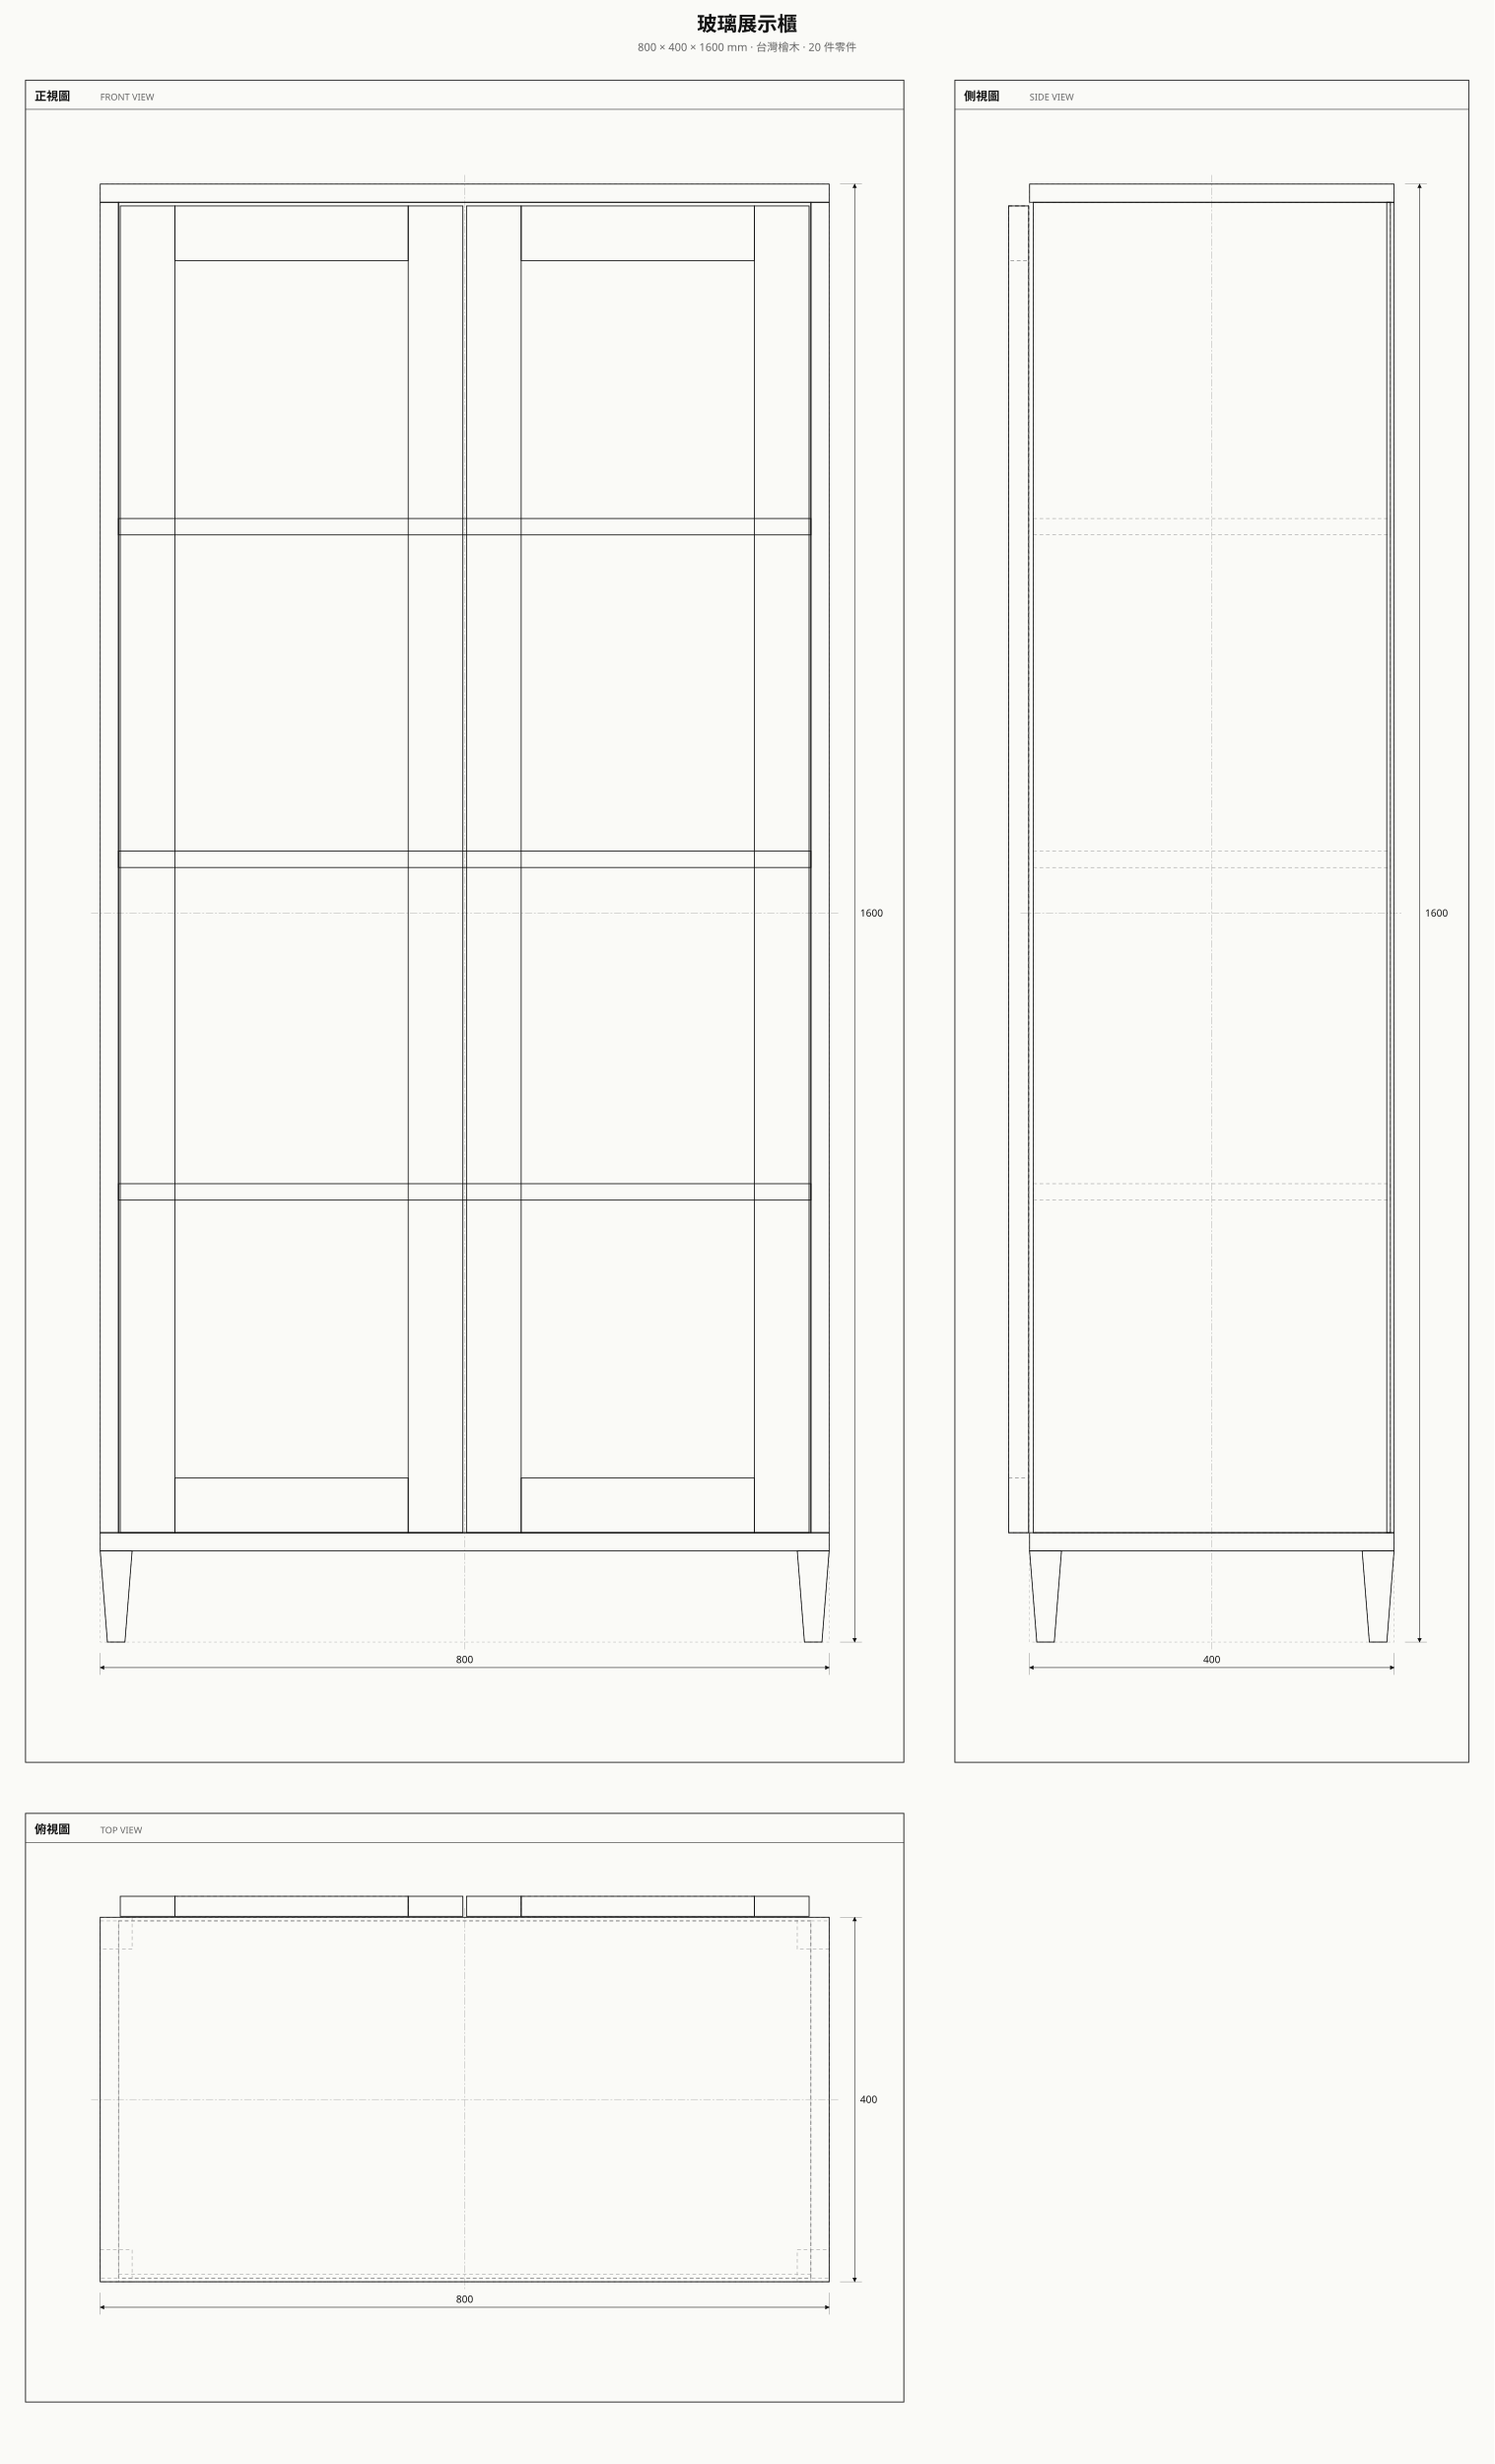
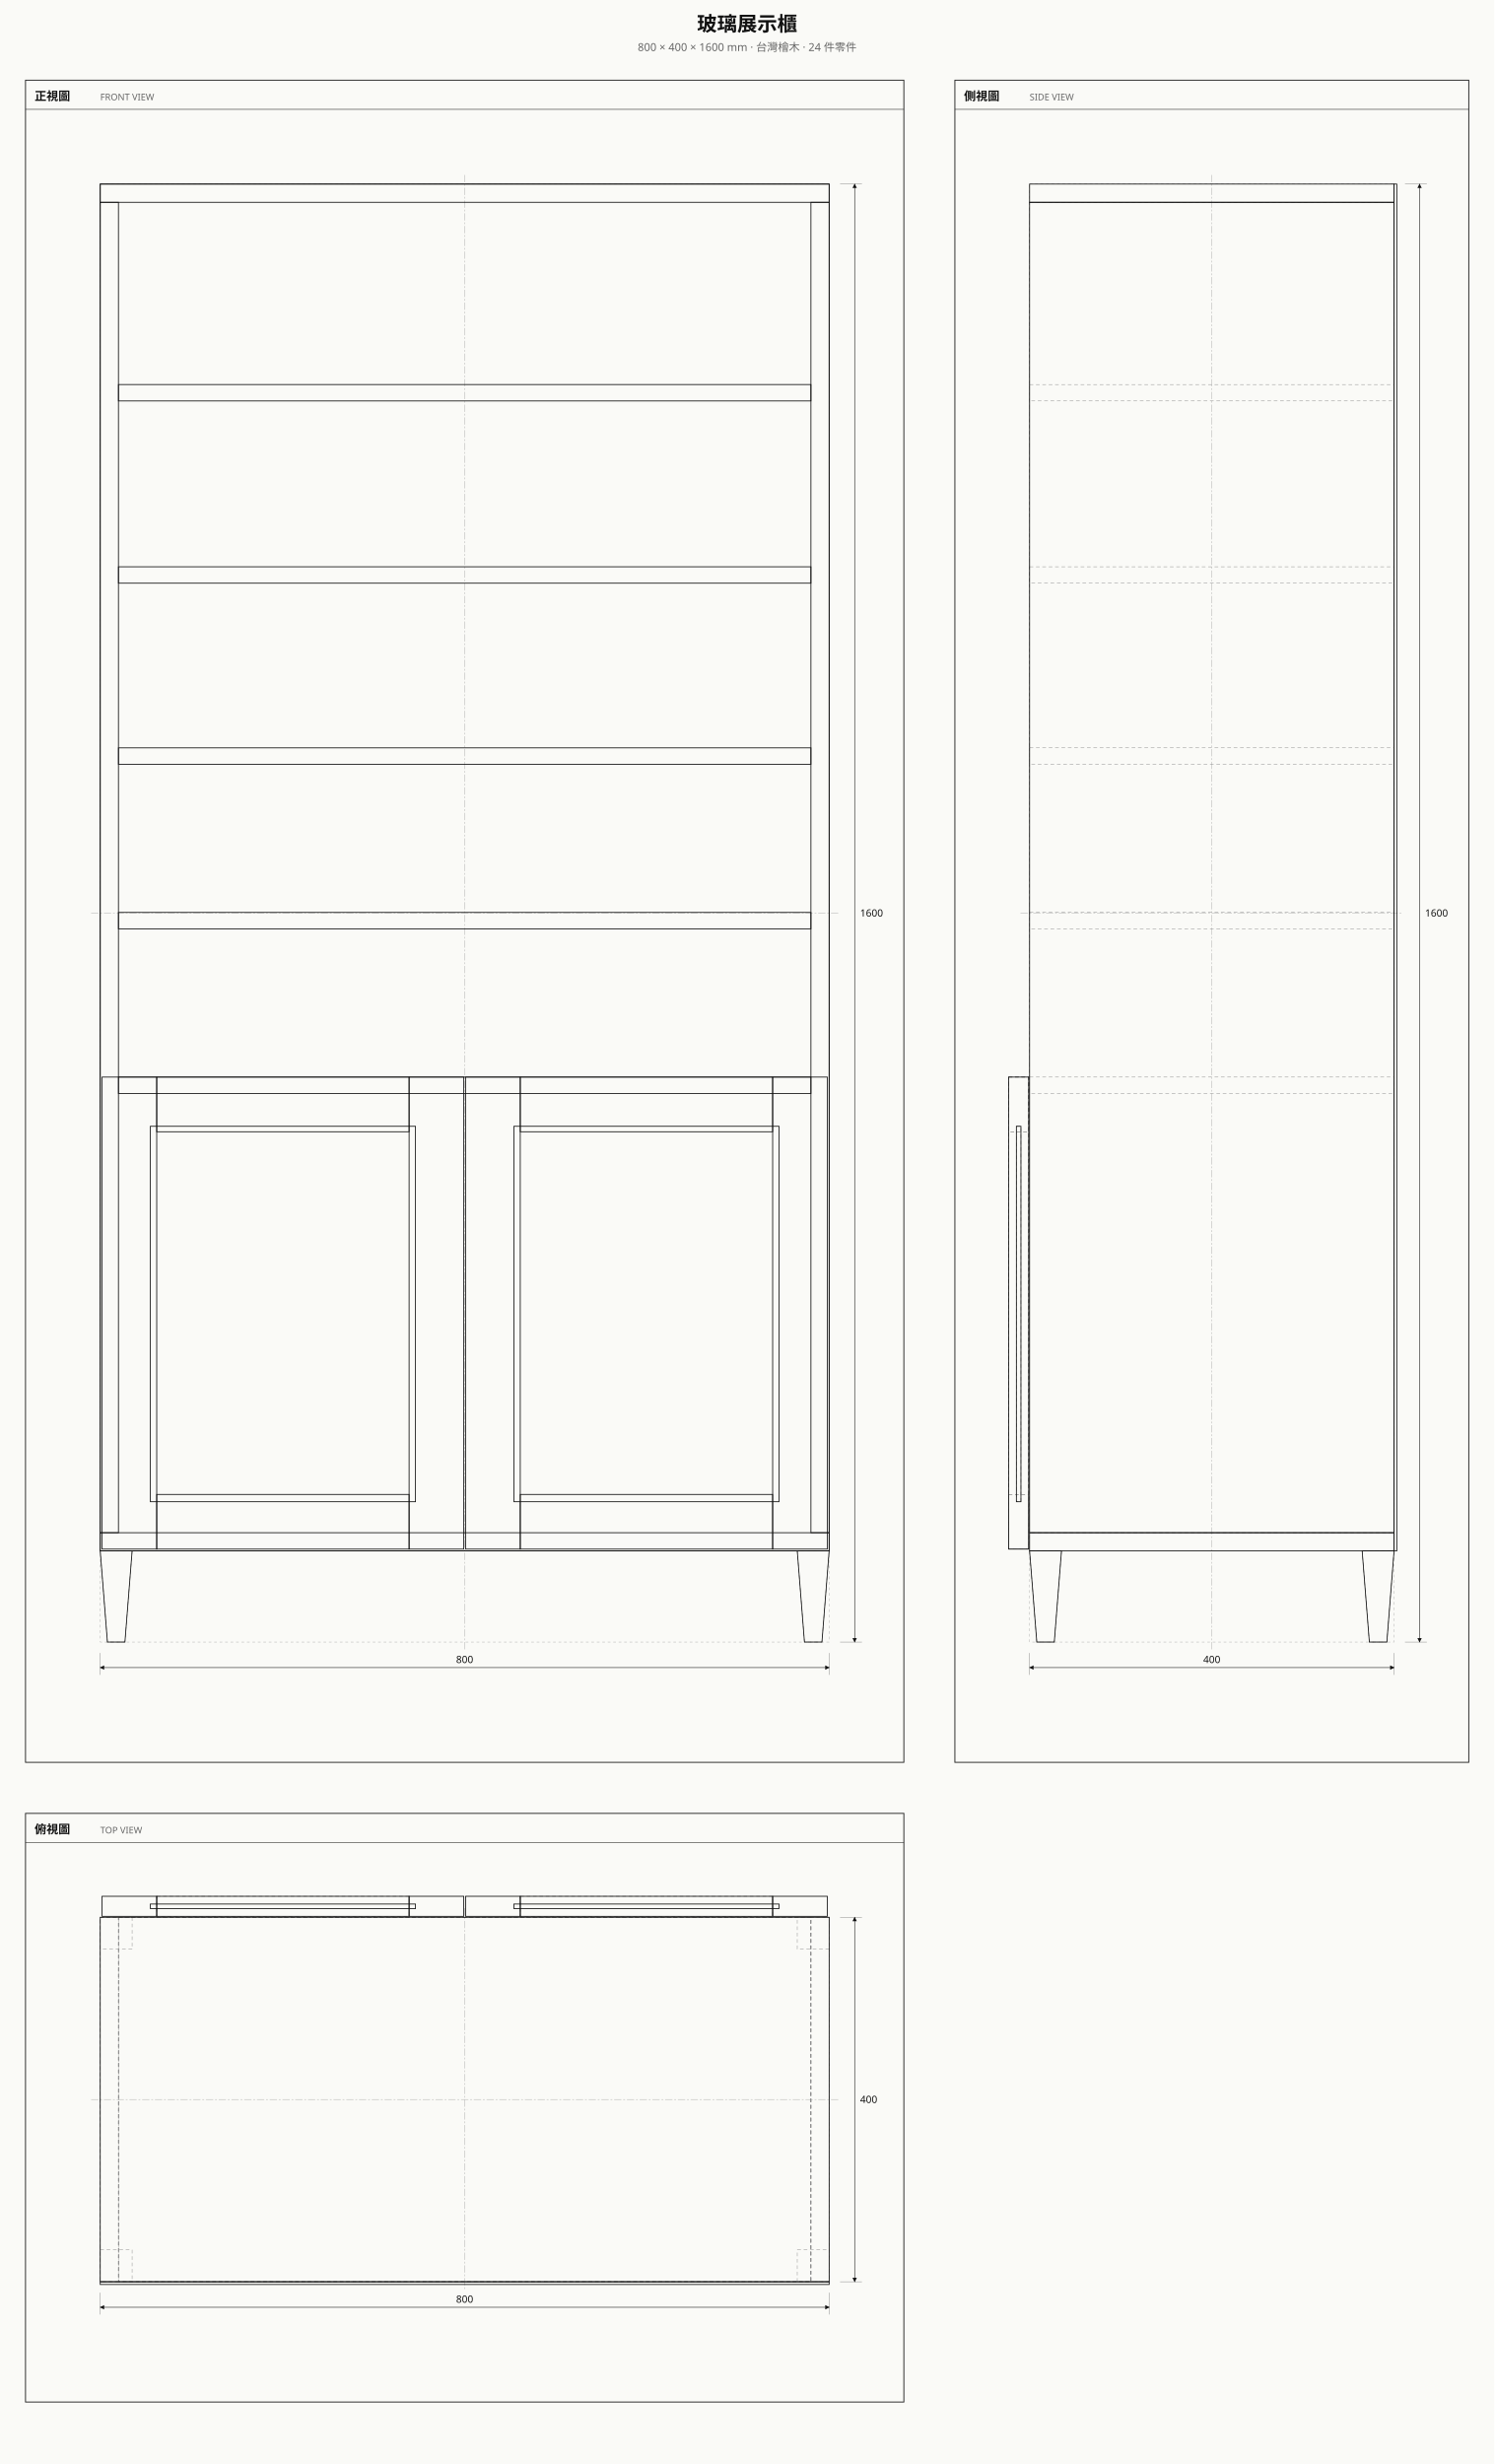
<svg xmlns="http://www.w3.org/2000/svg" viewBox="-20 -10 1640 2704" width="1640">
  <defs>
    <marker id="arr-front" viewBox="0 0 10 10" refX="9" refY="5" markerWidth="8" markerHeight="8" orient="auto-start-reverse">
      <path d="M 0 0 L 10 5 L 0 10 z" fill="#111" />
    </marker>
    <marker id="arr-side" viewBox="0 0 10 10" refX="9" refY="5" markerWidth="8" markerHeight="8" orient="auto-start-reverse">
      <path d="M 0 0 L 10 5 L 0 10 z" fill="#111" />
    </marker>
    <marker id="arr-top" viewBox="0 0 10 10" refX="9" refY="5" markerWidth="8" markerHeight="8" orient="auto-start-reverse">
      <path d="M 0 0 L 10 5 L 0 10 z" fill="#111" />
    </marker>
  </defs>
  <rect x="-20" y="-10" width="1640" height="2704" fill="#fafaf7" />
  <text x="800" y="24" text-anchor="middle" font-size="22" font-weight="700" fill="#111" font-family="sans-serif">玻璃展示櫃</text>
-   <text x="800" y="46" text-anchor="middle" font-size="12" fill="#666" font-family="sans-serif">800 × 400 × 1600 mm · 台灣檜木 · 20 件零件</text>
+   <text x="800" y="46" text-anchor="middle" font-size="12" fill="#666" font-family="sans-serif">800 × 400 × 1600 mm · 台灣檜木 · 24 件零件</text>
  <g transform="translate(0, 70)">
    <g transform="translate(490.0, 1722.0)">
      <rect x="-482.0" y="-1714.0" width="964.0" height="1846.0" fill="none" stroke="#222" stroke-width="1" />
      <line x1="-482.0" y1="-1682.0" x2="482.0" y2="-1682.0" stroke="#222" stroke-width="0.6" />
      <text x="-472.0" y="-1692.0" font-size="13" font-weight="700" fill="#111" font-family="sans-serif">正視圖</text>
      <text x="-400.0" y="-1692.0" font-size="10" fill="#666" font-family="sans-serif">FRONT VIEW</text>
      <g stroke="#888" stroke-width="0.5" stroke-dasharray="8 2 2 2" opacity="0.7">
        <line x1="0" y1="-1610.0" x2="0" y2="10.0" />
        <line x1="-410.0" y1="-800.0" x2="410.0" y2="-800.0" />
      </g>
      <rect x="-400.0" y="-1600.0" width="800.0" height="1600.0" fill="none" stroke="#999" stroke-dasharray="3 3" stroke-width="0.5" opacity="0.8" />
-       <rect x="-380.0" y="-1580.0" width="760.0" height="1460.0" fill="none" stroke="#111" stroke-width="0.9" />
+       <rect x="-400.0" y="-1600.0" width="800.0" height="1500.0" fill="none" stroke="#111" stroke-width="0.9" />
+       <polygon points="365.0,-100.0 400.0,-100.0 392.1,0.0 372.9,0.0" fill="none" stroke="#888" stroke-width="0.5" stroke-dasharray="4 3" />
      <polygon points="-400.0,-100.0 -365.0,-100.0 -372.9,0.0 -392.1,0.0" fill="none" stroke="#888" stroke-width="0.5" stroke-dasharray="4 3" />
-       <polygon points="365.0,-100.0 400.0,-100.0 392.1,0.0 372.9,0.0" fill="none" stroke="#888" stroke-width="0.5" stroke-dasharray="4 3" />
-       <rect x="-400.0" y="-1580.0" width="20.0" height="1460.0" fill="none" stroke="#111" stroke-width="0.9" />
-       <rect x="380.0" y="-1580.0" width="20.0" height="1460.0" fill="none" stroke="#111" stroke-width="0.9" />
-       <rect x="-380.0" y="-503.0" width="760.0" height="18.0" fill="none" stroke="#111" stroke-width="0.9" />
-       <rect x="-380.0" y="-868.0" width="760.0" height="18.0" fill="none" stroke="#111" stroke-width="0.9" />
-       <rect x="-380.0" y="-1233.0" width="760.0" height="18.0" fill="none" stroke="#111" stroke-width="0.9" />
+       <polygon points="365.0,-100.0 400.0,-100.0 392.1,0.0 372.9,0.0" fill="none" stroke="#111" stroke-width="0.9" />
      <polygon points="-400.0,-100.0 -365.0,-100.0 -372.9,0.0 -392.1,0.0" fill="none" stroke="#111" stroke-width="0.9" />
-       <polygon points="365.0,-100.0 400.0,-100.0 392.1,0.0 372.9,0.0" fill="none" stroke="#111" stroke-width="0.9" />
      <rect x="-400.0" y="-1600.0" width="800.0" height="20.0" fill="none" stroke="#111" stroke-width="0.9" />
      <rect x="-400.0" y="-120.0" width="800.0" height="20.0" fill="none" stroke="#111" stroke-width="0.9" />
-       <rect x="-318.0" y="-1576.0" width="256.0" height="60.0" fill="none" stroke="#111" stroke-width="0.9" />
-       <rect x="-318.0" y="-180.0" width="256.0" height="60.0" fill="none" stroke="#111" stroke-width="0.9" />
-       <rect x="-378.0" y="-1576.0" width="60.0" height="1456.0" fill="none" stroke="#111" stroke-width="0.9" />
-       <rect x="-62.0" y="-1576.0" width="60.0" height="1456.0" fill="none" stroke="#111" stroke-width="0.9" />
-       <rect x="62.0" y="-1576.0" width="256.0" height="60.0" fill="none" stroke="#111" stroke-width="0.9" />
-       <rect x="62.0" y="-180.0" width="256.0" height="60.0" fill="none" stroke="#111" stroke-width="0.9" />
-       <rect x="2.0" y="-1576.0" width="60.0" height="1456.0" fill="none" stroke="#111" stroke-width="0.9" />
-       <rect x="318.0" y="-1576.0" width="60.0" height="1456.0" fill="none" stroke="#111" stroke-width="0.9" />
+       <rect x="380.0" y="-1580.0" width="20.0" height="1460.0" fill="none" stroke="#111" stroke-width="0.9" />
+       <rect x="-400.0" y="-1580.0" width="20.0" height="1460.0" fill="none" stroke="#111" stroke-width="0.9" />
+       <rect x="-380.0" y="-620.0" width="760.0" height="18.0" fill="none" stroke="#111" stroke-width="0.9" />
+       <rect x="-380.0" y="-800.7" width="760.0" height="18.0" fill="none" stroke="#111" stroke-width="0.9" />
+       <rect x="-380.0" y="-981.3" width="760.0" height="18.0" fill="none" stroke="#111" stroke-width="0.9" />
+       <rect x="-380.0" y="-1180.0" width="760.0" height="18.0" fill="none" stroke="#111" stroke-width="0.9" />
+       <rect x="-380.0" y="-1380.0" width="760.0" height="18.0" fill="none" stroke="#111" stroke-width="0.9" />
+       <rect x="54.0" y="-566.0" width="291.0" height="412.0" fill="none" stroke="#111" stroke-width="0.9" />
+       <rect x="-345.0" y="-566.0" width="291.0" height="412.0" fill="none" stroke="#111" stroke-width="0.9" />
+       <rect x="61.0" y="-620.0" width="277.0" height="60.0" fill="none" stroke="#111" stroke-width="0.9" />
+       <rect x="61.0" y="-162.0" width="277.0" height="60.0" fill="none" stroke="#111" stroke-width="0.9" />
+       <rect x="338.0" y="-620.0" width="60.0" height="518.0" fill="none" stroke="#111" stroke-width="0.9" />
+       <rect x="1.0" y="-620.0" width="60.0" height="518.0" fill="none" stroke="#111" stroke-width="0.9" />
+       <rect x="-338.0" y="-620.0" width="277.0" height="60.0" fill="none" stroke="#111" stroke-width="0.9" />
+       <rect x="-338.0" y="-162.0" width="277.0" height="60.0" fill="none" stroke="#111" stroke-width="0.9" />
+       <rect x="-61.0" y="-620.0" width="60.0" height="518.0" fill="none" stroke="#111" stroke-width="0.9" />
+       <rect x="-398.0" y="-620.0" width="60.0" height="518.0" fill="none" stroke="#111" stroke-width="0.9" />
      <g stroke="#111" fill="#111" stroke-width="0.6" font-family="sans-serif">
        <line x1="-400.0" y1="12.0" x2="-400.0" y2="36.0" stroke-width="0.4" stroke="#666" />
        <line x1="400.0" y1="12.0" x2="400.0" y2="36.0" stroke-width="0.4" stroke="#666" />
        <line x1="-400.0" y1="28.0" x2="400.0" y2="28.0" marker-start="url(#arr-front)" marker-end="url(#arr-front)" />
        <text x="0" y="23.0" text-anchor="middle" font-size="11" stroke="none">800</text>
      </g>
      <g stroke="#111" fill="#111" stroke-width="0.6" font-family="sans-serif">
        <line x1="412.0" y1="-1600.0" x2="436.0" y2="-1600.0" stroke-width="0.4" stroke="#666" />
        <line x1="412.0" y1="0.0" x2="436.0" y2="0.0" stroke-width="0.4" stroke="#666" />
        <line x1="428.0" y1="-1600.0" x2="428.0" y2="0.0" marker-start="url(#arr-front)" marker-end="url(#arr-front)" />
        <text x="434.0" y="-800.0" text-anchor="start" dominant-baseline="middle" font-size="11" stroke="none">1600</text>
      </g>
    </g>
    <g transform="translate(1020, 0)">
      <g transform="translate(290.0, 1722.0)">
        <rect x="-282.0" y="-1714.0" width="564.0" height="1846.0" fill="none" stroke="#222" stroke-width="1" />
        <line x1="-282.0" y1="-1682.0" x2="282.0" y2="-1682.0" stroke="#222" stroke-width="0.6" />
        <text x="-272.0" y="-1692.0" font-size="13" font-weight="700" fill="#111" font-family="sans-serif">側視圖</text>
        <text x="-200.0" y="-1692.0" font-size="10" fill="#666" font-family="sans-serif">SIDE VIEW</text>
        <g stroke="#888" stroke-width="0.5" stroke-dasharray="8 2 2 2" opacity="0.7">
          <line x1="0" y1="-1610.0" x2="0" y2="10.0" />
          <line x1="-210.0" y1="-800.0" x2="210.0" y2="-800.0" />
        </g>
        <rect x="-200.0" y="-1600.0" width="400.0" height="1600.0" fill="none" stroke="#999" stroke-dasharray="3 3" stroke-width="0.5" opacity="0.8" />
-         <rect x="-196.0" y="-1580.0" width="392.0" height="1460.0" fill="none" stroke="#888" stroke-width="0.5" stroke-dasharray="4 3" />
+         <rect x="-200.0" y="-1580.0" width="400.0" height="1460.0" fill="none" stroke="#888" stroke-width="0.5" stroke-dasharray="4 3" />
        <polygon points="-200.0,-100.0 -165.0,-100.0 -172.9,0.0 -192.1,0.0" fill="none" stroke="#888" stroke-width="0.5" stroke-dasharray="4 3" />
        <polygon points="165.0,-100.0 200.0,-100.0 192.1,0.0 172.9,0.0" fill="none" stroke="#888" stroke-width="0.5" stroke-dasharray="4 3" />
-         <rect x="-223.0" y="-1576.0" width="22.0" height="1456.0" fill="none" stroke="#888" stroke-width="0.5" stroke-dasharray="4 3" />
-         <rect x="-223.0" y="-1576.0" width="22.0" height="60.0" fill="none" stroke="#888" stroke-width="0.5" stroke-dasharray="4 3" />
-         <rect x="-223.0" y="-180.0" width="22.0" height="60.0" fill="none" stroke="#888" stroke-width="0.5" stroke-dasharray="4 3" />
-         <rect x="-223.0" y="-1576.0" width="22.0" height="1456.0" fill="none" stroke="#888" stroke-width="0.5" stroke-dasharray="4 3" />
-         <rect x="-223.0" y="-1576.0" width="22.0" height="1456.0" fill="none" stroke="#888" stroke-width="0.5" stroke-dasharray="4 3" />
-         <rect x="-223.0" y="-1576.0" width="22.0" height="60.0" fill="none" stroke="#888" stroke-width="0.5" stroke-dasharray="4 3" />
-         <rect x="-223.0" y="-180.0" width="22.0" height="60.0" fill="none" stroke="#888" stroke-width="0.5" stroke-dasharray="4 3" />
-         <rect x="-223.0" y="-1576.0" width="22.0" height="1456.0" fill="none" stroke="#111" stroke-width="0.9" />
-         <rect x="-196.0" y="-503.0" width="392.0" height="18.0" fill="none" stroke="#888" stroke-width="0.5" stroke-dasharray="4 3" />
-         <rect x="-196.0" y="-868.0" width="392.0" height="18.0" fill="none" stroke="#888" stroke-width="0.5" stroke-dasharray="4 3" />
-         <rect x="-196.0" y="-1233.0" width="392.0" height="18.0" fill="none" stroke="#888" stroke-width="0.5" stroke-dasharray="4 3" />
-         <rect x="192.0" y="-1580.0" width="8.0" height="1460.0" fill="none" stroke="#111" stroke-width="0.9" />
+         <rect x="-223.0" y="-620.0" width="22.0" height="518.0" fill="none" stroke="#888" stroke-width="0.5" stroke-dasharray="4 3" />
+         <rect x="-223.0" y="-620.0" width="22.0" height="60.0" fill="none" stroke="#888" stroke-width="0.5" stroke-dasharray="4 3" />
+         <rect x="-223.0" y="-162.0" width="22.0" height="60.0" fill="none" stroke="#888" stroke-width="0.5" stroke-dasharray="4 3" />
+         <rect x="-214.5" y="-566.0" width="5.0" height="412.0" fill="none" stroke="#888" stroke-width="0.5" stroke-dasharray="4 3" />
+         <rect x="-223.0" y="-620.0" width="22.0" height="518.0" fill="none" stroke="#888" stroke-width="0.5" stroke-dasharray="4 3" />
+         <rect x="-223.0" y="-620.0" width="22.0" height="518.0" fill="none" stroke="#888" stroke-width="0.5" stroke-dasharray="4 3" />
+         <rect x="-223.0" y="-620.0" width="22.0" height="60.0" fill="none" stroke="#888" stroke-width="0.5" stroke-dasharray="4 3" />
+         <rect x="-223.0" y="-162.0" width="22.0" height="60.0" fill="none" stroke="#888" stroke-width="0.5" stroke-dasharray="4 3" />
+         <rect x="-214.5" y="-566.0" width="5.0" height="412.0" fill="none" stroke="#111" stroke-width="0.9" />
+         <rect x="-200.0" y="-620.0" width="400.0" height="18.0" fill="none" stroke="#888" stroke-width="0.5" stroke-dasharray="4 3" />
+         <rect x="-200.0" y="-800.7" width="400.0" height="18.0" fill="none" stroke="#888" stroke-width="0.5" stroke-dasharray="4 3" />
+         <rect x="-200.0" y="-981.3" width="400.0" height="18.0" fill="none" stroke="#888" stroke-width="0.5" stroke-dasharray="4 3" />
+         <rect x="-200.0" y="-1180.0" width="400.0" height="18.0" fill="none" stroke="#888" stroke-width="0.5" stroke-dasharray="4 3" />
+         <rect x="-200.0" y="-1380.0" width="400.0" height="18.0" fill="none" stroke="#888" stroke-width="0.5" stroke-dasharray="4 3" />
+         <rect x="-223.0" y="-620.0" width="22.0" height="518.0" fill="none" stroke="#111" stroke-width="0.9" />
        <polygon points="-200.0,-100.0 -165.0,-100.0 -172.9,0.0 -192.1,0.0" fill="none" stroke="#111" stroke-width="0.9" />
        <polygon points="165.0,-100.0 200.0,-100.0 192.1,0.0 172.9,0.0" fill="none" stroke="#111" stroke-width="0.9" />
        <rect x="-200.0" y="-1600.0" width="400.0" height="20.0" fill="none" stroke="#111" stroke-width="0.9" />
        <rect x="-200.0" y="-120.0" width="400.0" height="20.0" fill="none" stroke="#111" stroke-width="0.9" />
-         <rect x="-196.0" y="-1580.0" width="392.0" height="1460.0" fill="none" stroke="#111" stroke-width="0.9" />
+         <rect x="-200.0" y="-1580.0" width="400.0" height="1460.0" fill="none" stroke="#111" stroke-width="0.9" />
+         <rect x="200.0" y="-1600.0" width="3.0" height="1500.0" fill="none" stroke="#111" stroke-width="0.9" />
        <g stroke="#111" fill="#111" stroke-width="0.6" font-family="sans-serif">
          <line x1="-200.0" y1="12.0" x2="-200.0" y2="36.0" stroke-width="0.4" stroke="#666" />
          <line x1="200.0" y1="12.0" x2="200.0" y2="36.0" stroke-width="0.4" stroke="#666" />
          <line x1="-200.0" y1="28.0" x2="200.0" y2="28.0" marker-start="url(#arr-side)" marker-end="url(#arr-side)" />
          <text x="0" y="23.0" text-anchor="middle" font-size="11" stroke="none">400</text>
        </g>
        <g stroke="#111" fill="#111" stroke-width="0.6" font-family="sans-serif">
          <line x1="212.0" y1="-1600.0" x2="236.0" y2="-1600.0" stroke-width="0.4" stroke="#666" />
          <line x1="212.0" y1="0.0" x2="236.0" y2="0.0" stroke-width="0.4" stroke="#666" />
          <line x1="228.0" y1="-1600.0" x2="228.0" y2="0.0" marker-start="url(#arr-side)" marker-end="url(#arr-side)" />
          <text x="234.0" y="-800.0" text-anchor="start" dominant-baseline="middle" font-size="11" stroke="none">1600</text>
        </g>
      </g>
    </g>
    <g transform="translate(0, 1902)">
      <g transform="translate(490.0, 322.0)">
        <rect x="-482.0" y="-314.0" width="964.0" height="646.0" fill="none" stroke="#222" stroke-width="1" />
        <line x1="-482.0" y1="-282.0" x2="482.0" y2="-282.0" stroke="#222" stroke-width="0.6" />
        <text x="-472.0" y="-292.0" font-size="13" font-weight="700" fill="#111" font-family="sans-serif">俯視圖</text>
        <text x="-400.0" y="-292.0" font-size="10" fill="#666" font-family="sans-serif">TOP VIEW</text>
        <g stroke="#888" stroke-width="0.5" stroke-dasharray="8 2 2 2" opacity="0.7">
          <line x1="0" y1="-210.0" x2="0" y2="210.0" />
          <line x1="-410.0" y1="0.0" x2="410.0" y2="0.0" />
        </g>
        <rect x="-400.0" y="-200.0" width="800.0" height="400.0" fill="none" stroke="#999" stroke-dasharray="3 3" stroke-width="0.5" opacity="0.8" />
+         <rect x="365.0" y="-200.0" width="35.0" height="35.0" fill="none" stroke="#888" stroke-width="0.5" stroke-dasharray="4 3" />
+         <rect x="365.0" y="165.0" width="35.0" height="35.0" fill="none" stroke="#888" stroke-width="0.5" stroke-dasharray="4 3" />
        <rect x="-400.0" y="-200.0" width="35.0" height="35.0" fill="none" stroke="#888" stroke-width="0.5" stroke-dasharray="4 3" />
        <rect x="-400.0" y="165.0" width="35.0" height="35.0" fill="none" stroke="#888" stroke-width="0.5" stroke-dasharray="4 3" />
-         <rect x="365.0" y="-200.0" width="35.0" height="35.0" fill="none" stroke="#888" stroke-width="0.5" stroke-dasharray="4 3" />
-         <rect x="365.0" y="165.0" width="35.0" height="35.0" fill="none" stroke="#888" stroke-width="0.5" stroke-dasharray="4 3" />
        <rect x="-400.0" y="-200.0" width="800.0" height="400.0" fill="none" stroke="#888" stroke-width="0.5" stroke-dasharray="4 3" />
-         <rect x="-318.0" y="-223.0" width="256.0" height="22.0" fill="none" stroke="#888" stroke-width="0.5" stroke-dasharray="4 3" />
-         <rect x="62.0" y="-223.0" width="256.0" height="22.0" fill="none" stroke="#888" stroke-width="0.5" stroke-dasharray="4 3" />
-         <rect x="-380.0" y="-196.0" width="760.0" height="392.0" fill="none" stroke="#888" stroke-width="0.5" stroke-dasharray="4 3" />
-         <rect x="-380.0" y="-196.0" width="760.0" height="392.0" fill="none" stroke="#888" stroke-width="0.5" stroke-dasharray="4 3" />
-         <rect x="-380.0" y="-196.0" width="760.0" height="392.0" fill="none" stroke="#888" stroke-width="0.5" stroke-dasharray="4 3" />
-         <rect x="-318.0" y="-223.0" width="256.0" height="22.0" fill="none" stroke="#111" stroke-width="0.9" />
-         <rect x="-378.0" y="-223.0" width="60.0" height="22.0" fill="none" stroke="#111" stroke-width="0.9" />
-         <rect x="-62.0" y="-223.0" width="60.0" height="22.0" fill="none" stroke="#111" stroke-width="0.9" />
-         <rect x="62.0" y="-223.0" width="256.0" height="22.0" fill="none" stroke="#111" stroke-width="0.9" />
-         <rect x="2.0" y="-223.0" width="60.0" height="22.0" fill="none" stroke="#111" stroke-width="0.9" />
-         <rect x="318.0" y="-223.0" width="60.0" height="22.0" fill="none" stroke="#111" stroke-width="0.9" />
-         <rect x="-400.0" y="-196.0" width="20.0" height="392.0" fill="none" stroke="#888" stroke-width="0.5" stroke-dasharray="4 3" />
-         <rect x="380.0" y="-196.0" width="20.0" height="392.0" fill="none" stroke="#888" stroke-width="0.5" stroke-dasharray="4 3" />
-         <rect x="-380.0" y="192.0" width="760.0" height="8.0" fill="none" stroke="#888" stroke-width="0.5" stroke-dasharray="4 3" />
+         <rect x="61.0" y="-223.0" width="277.0" height="22.0" fill="none" stroke="#888" stroke-width="0.5" stroke-dasharray="4 3" />
+         <rect x="-338.0" y="-223.0" width="277.0" height="22.0" fill="none" stroke="#888" stroke-width="0.5" stroke-dasharray="4 3" />
+         <rect x="54.0" y="-214.5" width="291.0" height="5.0" fill="none" stroke="#111" stroke-width="0.9" />
+         <rect x="-345.0" y="-214.5" width="291.0" height="5.0" fill="none" stroke="#111" stroke-width="0.9" />
+         <rect x="61.0" y="-223.0" width="277.0" height="22.0" fill="none" stroke="#111" stroke-width="0.9" />
+         <rect x="338.0" y="-223.0" width="60.0" height="22.0" fill="none" stroke="#111" stroke-width="0.9" />
+         <rect x="1.0" y="-223.0" width="60.0" height="22.0" fill="none" stroke="#111" stroke-width="0.9" />
+         <rect x="-338.0" y="-223.0" width="277.0" height="22.0" fill="none" stroke="#111" stroke-width="0.9" />
+         <rect x="-61.0" y="-223.0" width="60.0" height="22.0" fill="none" stroke="#111" stroke-width="0.9" />
+         <rect x="-398.0" y="-223.0" width="60.0" height="22.0" fill="none" stroke="#111" stroke-width="0.9" />
+         <rect x="-380.0" y="-200.0" width="760.0" height="400.0" fill="none" stroke="#888" stroke-width="0.5" stroke-dasharray="4 3" />
+         <rect x="-380.0" y="-200.0" width="760.0" height="400.0" fill="none" stroke="#888" stroke-width="0.5" stroke-dasharray="4 3" />
+         <rect x="-380.0" y="-200.0" width="760.0" height="400.0" fill="none" stroke="#888" stroke-width="0.5" stroke-dasharray="4 3" />
+         <rect x="-380.0" y="-200.0" width="760.0" height="400.0" fill="none" stroke="#888" stroke-width="0.5" stroke-dasharray="4 3" />
+         <rect x="-380.0" y="-200.0" width="760.0" height="400.0" fill="none" stroke="#888" stroke-width="0.5" stroke-dasharray="4 3" />
+         <rect x="380.0" y="-200.0" width="20.0" height="400.0" fill="none" stroke="#888" stroke-width="0.5" stroke-dasharray="4 3" />
+         <rect x="-400.0" y="-200.0" width="20.0" height="400.0" fill="none" stroke="#888" stroke-width="0.5" stroke-dasharray="4 3" />
        <rect x="-400.0" y="-200.0" width="800.0" height="400.0" fill="none" stroke="#111" stroke-width="0.9" />
+         <rect x="-400.0" y="200.0" width="800.0" height="3.0" fill="none" stroke="#111" stroke-width="0.9" />
        <g stroke="#111" fill="#111" stroke-width="0.6" font-family="sans-serif">
          <line x1="-400.0" y1="212.0" x2="-400.0" y2="236.0" stroke-width="0.4" stroke="#666" />
          <line x1="400.0" y1="212.0" x2="400.0" y2="236.0" stroke-width="0.4" stroke="#666" />
          <line x1="-400.0" y1="228.0" x2="400.0" y2="228.0" marker-start="url(#arr-top)" marker-end="url(#arr-top)" />
          <text x="0" y="223.0" text-anchor="middle" font-size="11" stroke="none">800</text>
        </g>
        <g stroke="#111" fill="#111" stroke-width="0.6" font-family="sans-serif">
          <line x1="412.0" y1="-200.0" x2="436.0" y2="-200.0" stroke-width="0.4" stroke="#666" />
          <line x1="412.0" y1="200.0" x2="436.0" y2="200.0" stroke-width="0.4" stroke="#666" />
          <line x1="428.0" y1="-200.0" x2="428.0" y2="200.0" marker-start="url(#arr-top)" marker-end="url(#arr-top)" />
          <text x="434.0" y="0.0" text-anchor="start" dominant-baseline="middle" font-size="11" stroke="none">400</text>
        </g>
      </g>
    </g>
  </g>
</svg>
